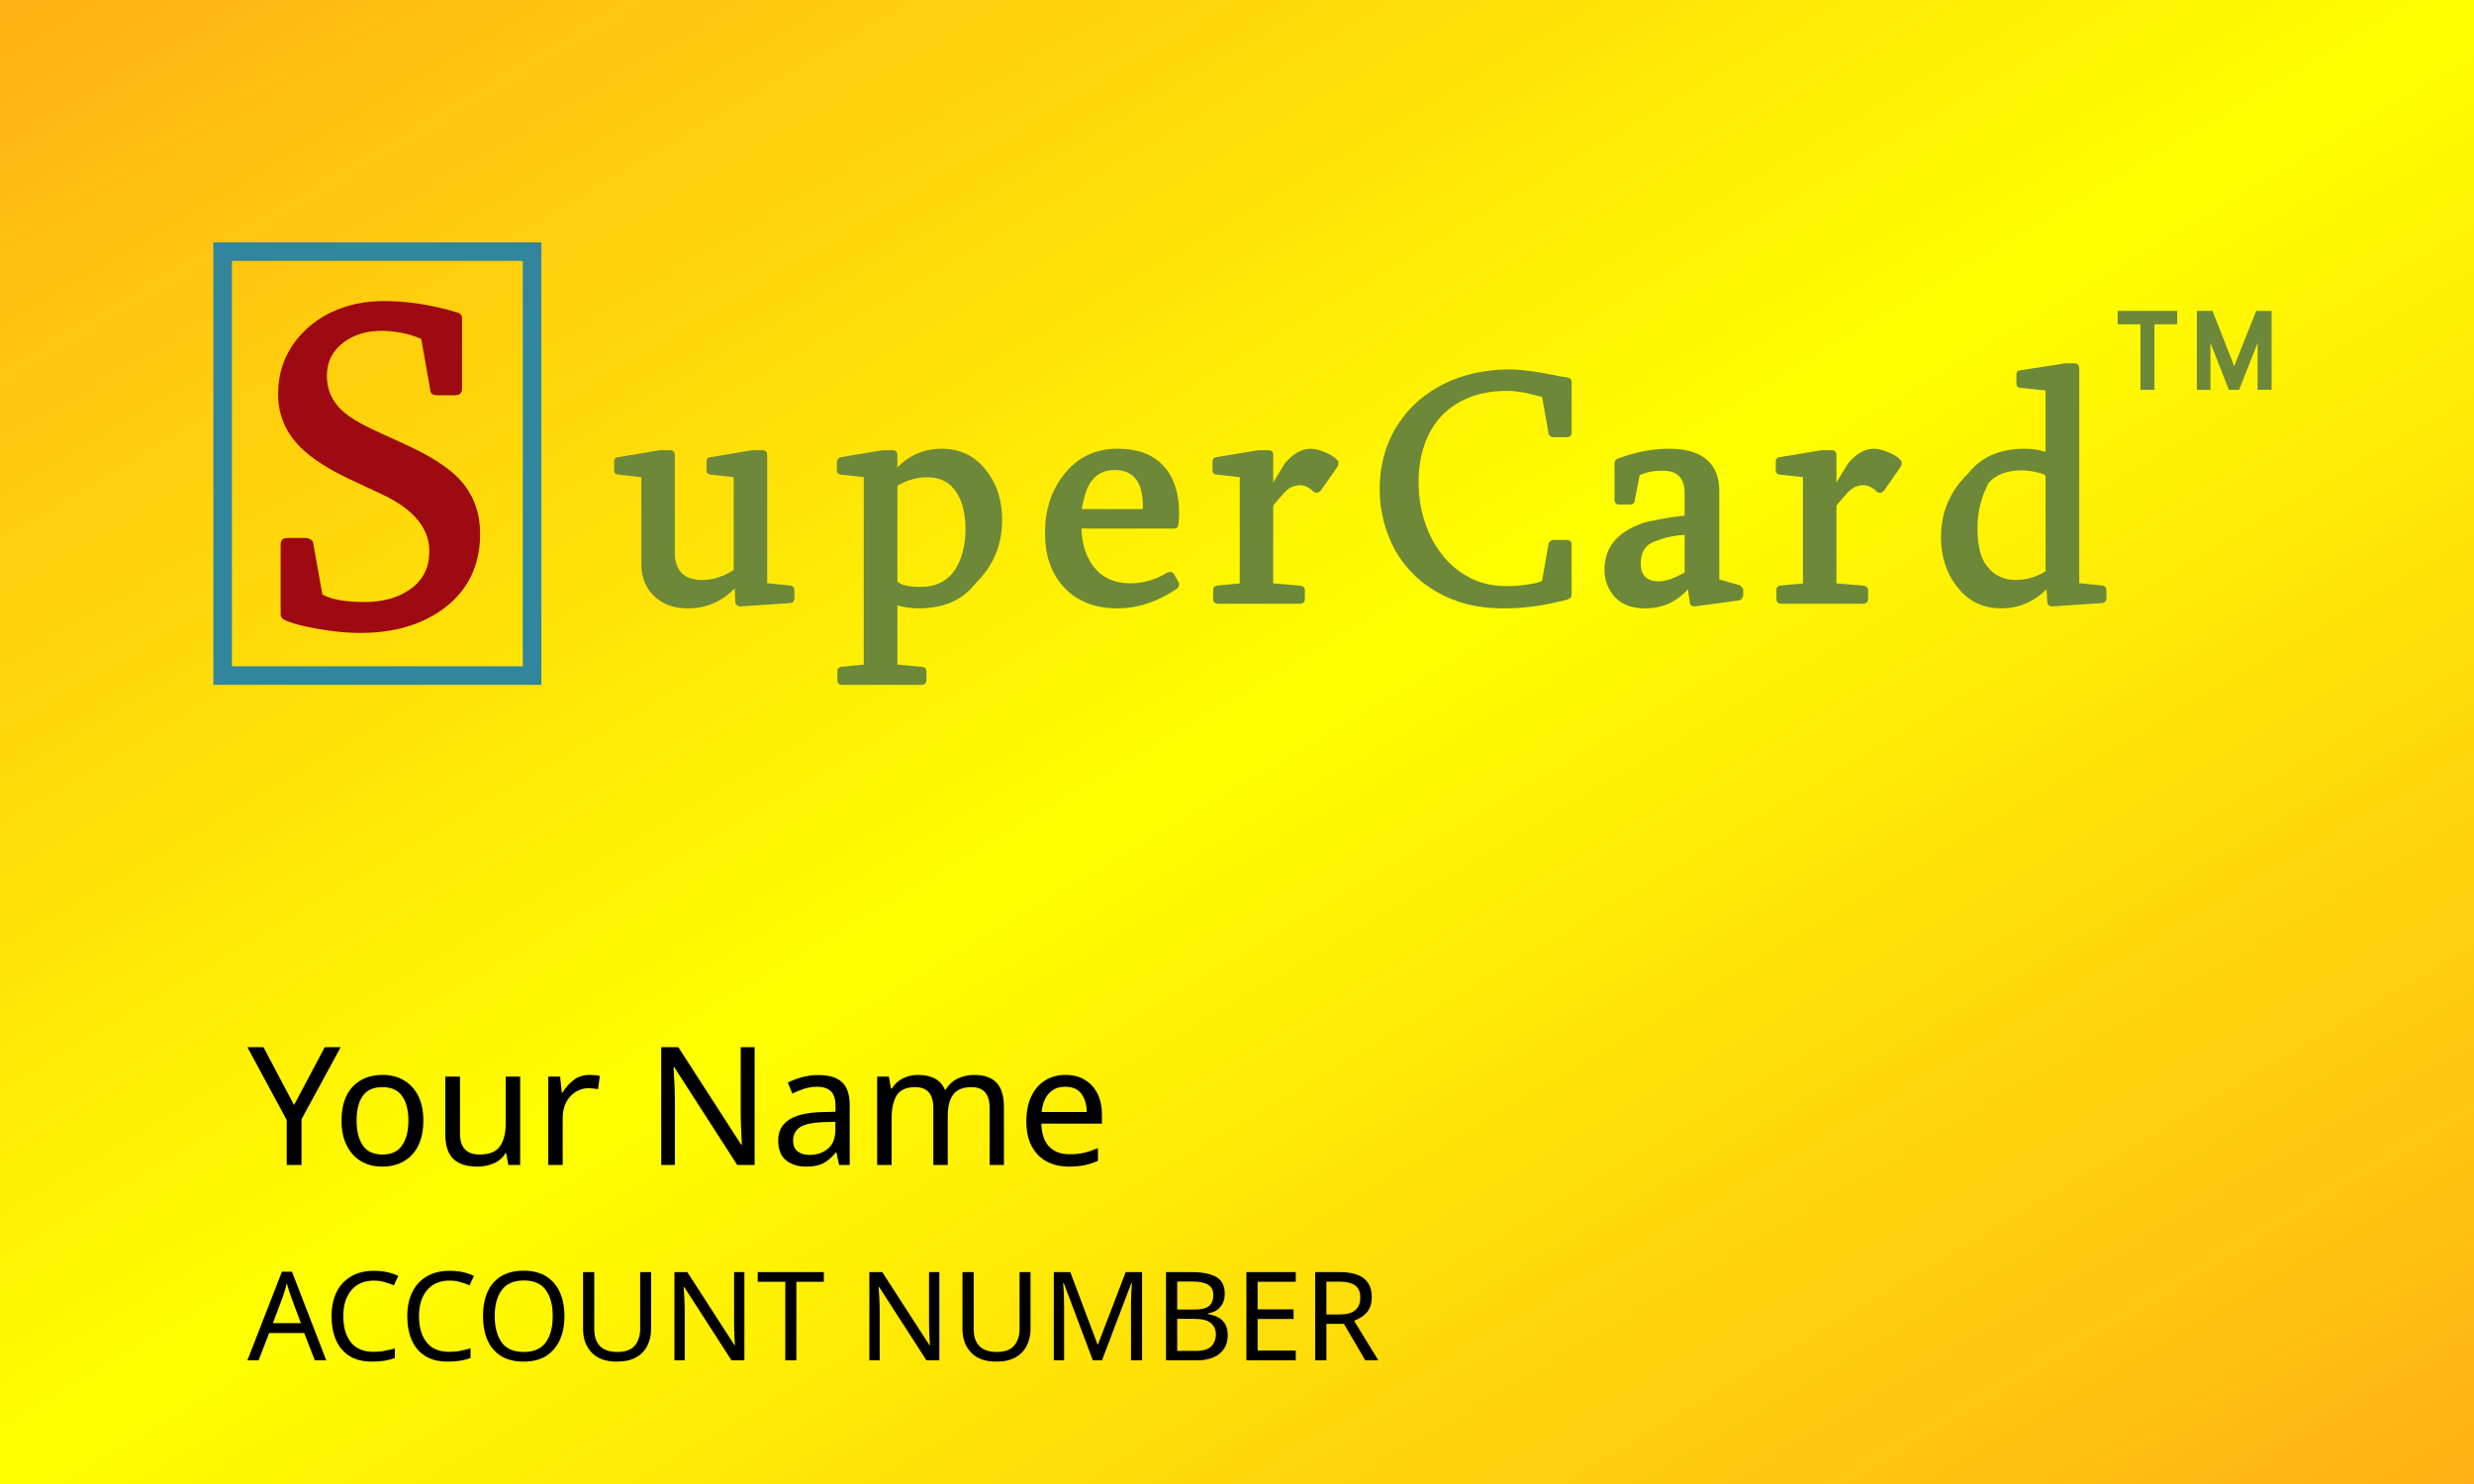
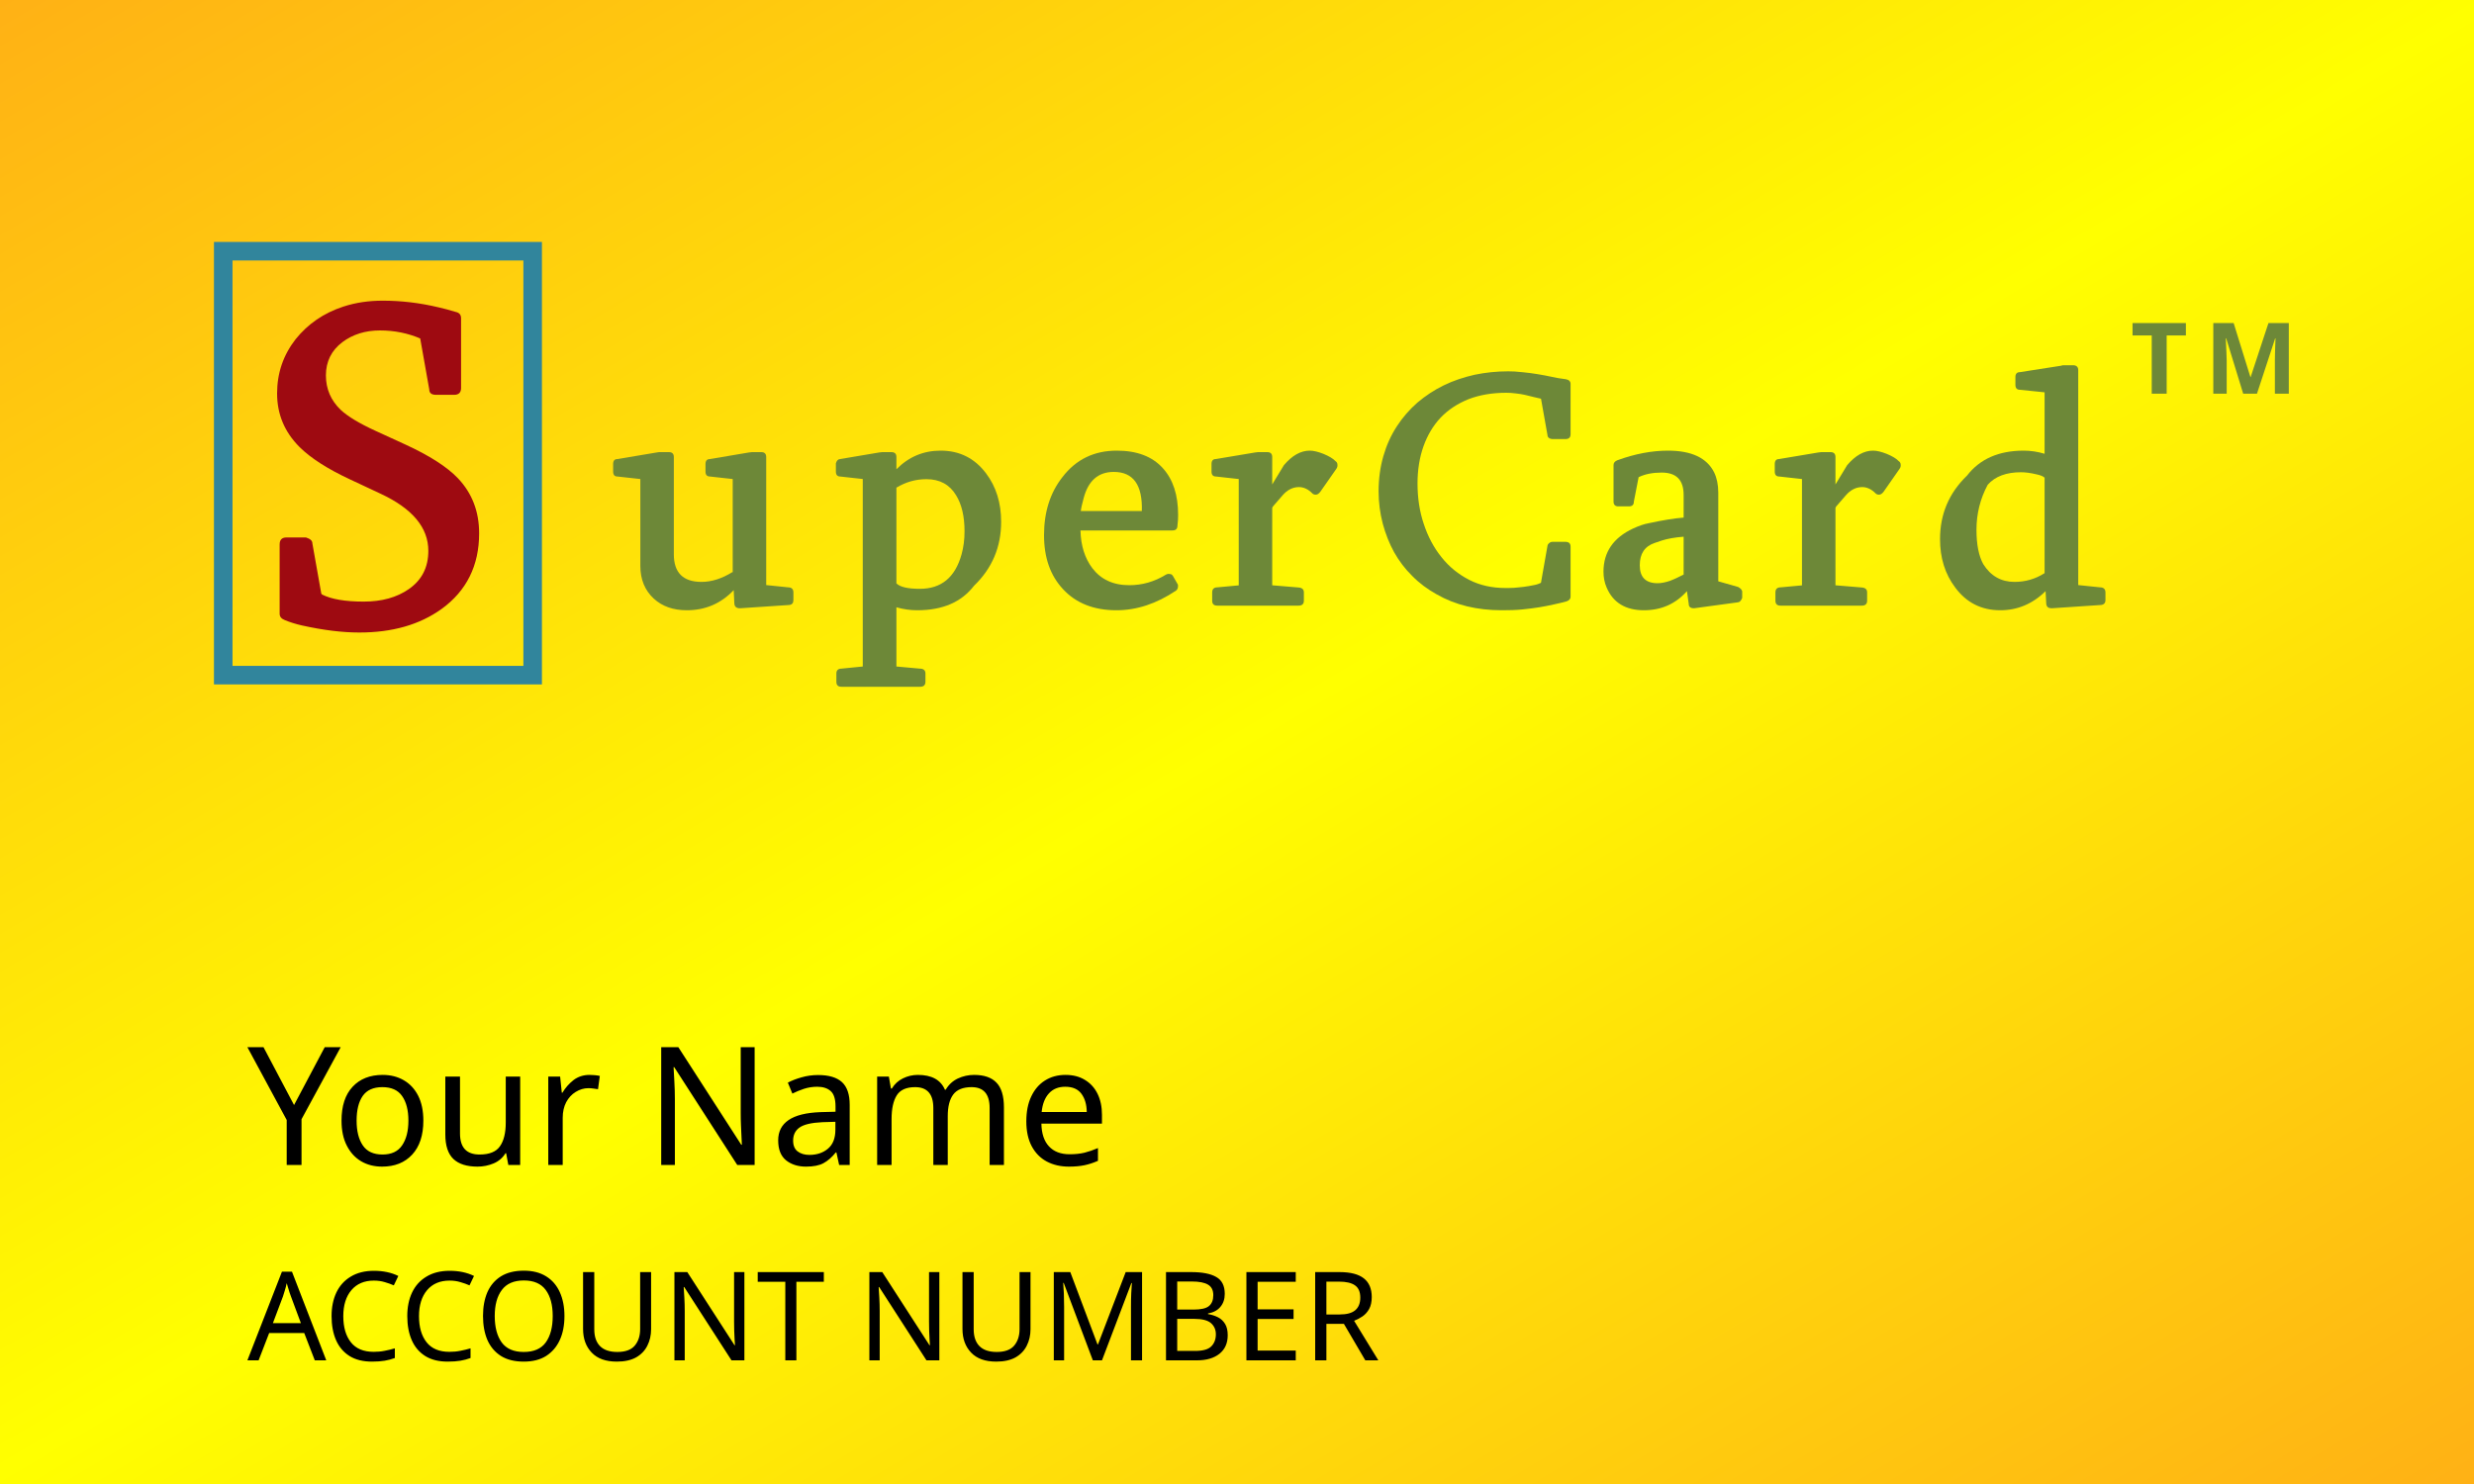
<svg xmlns="http://www.w3.org/2000/svg" width="300" height="180">
  <defs>
    <linearGradient id="supercardGradient" x1="0" y1="0" x2="1" y2="1">
      <stop stop-color="#ffb115" offset="0" />
      <stop stop-color="#ffff00" offset="0.5" />
      <stop stop-color="#ffb115" offset="1" />
    </linearGradient>
  </defs>
  <rect x="0" y="0" width="300" height="180" fill="url(#supercardGradient)" />
-   <path fill="#9e0a11" d="m 53,47.94 c -0.55,0 -0.83,-0.22 -0.83,-0.67 l -1.11,-6.25 c 0,0.06 0.02,0.11 0.08,0.11 -1.53,-0.66 -3.17,-1 -4.94,-1 -1.78,0 -3.31,0.48 -4.56,1.42 -1.33,1 -2,2.36 -2,4.03 0,1.67 0.61,3.05 1.81,4.19 0.83,0.78 2.25,1.64 4.19,2.53 l 3.64,1.67 c 2.89,1.33 5.03,2.69 6.36,4.08 1.72,1.81 2.58,4.03 2.58,6.7 0,3.91 -1.52,6.97 -4.55,9.16 -2.67,1.92 -5.97,2.86 -9.97,2.86 -2.06,0 -4.37,-0.27 -6.98,-0.86 -0.75,-0.16 -1.44,-0.39 -2.05,-0.64 -0.42,-0.16 -0.64,-0.41 -0.64,-0.77 v -8.42 c 0,-0.56 0.28,-0.83 0.83,-0.83 h 2.36 c 0.53,0.16 0.78,0.38 0.78,0.72 l 1.11,6.25 c -0.03,-0.11 -0.05,-0.17 -0.05,-0.2 l 0.11,0.14 c 1.14,0.59 2.83,0.86 5.05,0.86 2.2,0 4,-0.5 5.45,-1.5 1.61,-1.11 2.39,-2.66 2.39,-4.66 0,-2.81 -1.92,-5.11 -5.78,-6.92 l -3.67,-1.72 c -2.75,-1.28 -4.8,-2.59 -6.16,-3.95 -1.84,-1.83 -2.73,-4 -2.73,-6.5 0,-2.47 0.75,-4.66 2.25,-6.58 1.48,-1.83 3.39,-3.17 5.78,-3.94 1.53,-0.5 3.11,-0.73 4.78,-0.73 2.19,0 4.44,0.25 6.78,0.81 0.64,0.14 1.33,0.33 2.05,0.55 0.45,0.09 0.67,0.34 0.67,0.78 v 8.45 c 0,0.55 -0.28,0.83 -0.83,0.83 z" />
-   <rect x="27" y="30.52" width="37.52" height="51.42" stroke="#31859c" stroke-width="2.25" fill="none" />
-   <g fill="#6d8838">
-     <path d="m 89.09,71.35 c -1.56,1.64 -3.46,2.44 -5.68,2.44 -1.64,0 -2.98,-0.46 -4.02,-1.42 -1.08,-1 -1.62,-2.32 -1.62,-3.96 V 57.69 c 0,0.14 0.04,0.2 0.14,0.2 l -2.9,-0.32 c -0.36,0 -0.54,-0.2 -0.54,-0.6 v -0.92 c 0,-0.4 0.18,-0.6 0.52,-0.6 l 4.78,-0.8 c 0.04,0 0.12,-0.02 0.26,-0.04 h 1.2 c 0.4,0 0.6,0.2 0.6,0.6 v 11.8 c 0,2.22 1.12,3.34 3.36,3.34 1.22,0 2.48,-0.4 3.76,-1.2 0,0 0.02,0.04 0.02,0.12 V 57.69 c 0,0.14 0.04,0.2 0.14,0.2 l -2.88,-0.32 c -0.38,0 -0.56,-0.2 -0.56,-0.6 v -0.92 c 0,-0.4 0.18,-0.6 0.54,-0.6 l 4.74,-0.8 c 0.06,0 0.18,-0.02 0.36,-0.04 h 1.12 c 0.4,0 0.6,0.2 0.6,0.6 v 15.7 c 0,-0.14 -0.08,-0.2 -0.24,-0.2 l 2.9,0.3 c 0.42,0 0.64,0.22 0.64,0.62 v 0.92 c 0,0.36 -0.16,0.56 -0.5,0.6 l -5.98,0.4 c -0.42,0 -0.64,-0.18 -0.68,-0.54 z" />
-     <path d="m 108.82,70.53 c 0.44,0.44 1.38,0.66 2.84,0.66 2.6,0 4.28,-1.38 5.06,-4.18 0.24,-0.86 0.36,-1.8 0.36,-2.8 0,-1.8 -0.34,-3.26 -1.02,-4.36 -0.78,-1.3 -1.98,-1.96 -3.6,-1.96 -1.32,0 -2.54,0.36 -3.66,1.04 0.02,0 0.02,-0.04 0.02,-0.12 z m -2.08,-15.88 c 0.06,0 0.16,-0.02 0.36,-0.04 h 1.1 c 0.42,0 0.62,0.2 0.62,0.6 v 1.48 c 1.48,-1.5 3.26,-2.26 5.36,-2.26 2.3,0 4.12,0.92 5.5,2.74 1.24,1.64 1.84,3.6 1.84,5.9 0,3.06 -1.1,5.64 -3.28,7.74 -1.54,2 -3.82,2.98 -6.9,2.98 -0.84,0 -1.68,-0.12 -2.52,-0.36 v 7.36 c 0,-0.14 -0.08,-0.2 -0.24,-0.2 l 3.08,0.28 c 0.44,0 0.68,0.2 0.68,0.58 v 1.02 c 0,0.4 -0.22,0.6 -0.64,0.6 h -9.56 c -0.4,0 -0.6,-0.2 -0.6,-0.6 v -1.02 c 0,-0.38 0.22,-0.58 0.62,-0.58 l 2.8,-0.28 c -0.14,0 -0.22,0.06 -0.22,0.2 v -23.1 c 0,0.14 0.06,0.2 0.16,0.2 l -2.88,-0.32 c -0.36,0 -0.54,-0.2 -0.54,-0.6 v -1 c 0.1,-0.34 0.28,-0.52 0.52,-0.52 z" />
-     <path d="m 135.18,57.01 c -1.88,0 -3.1,1.06 -3.66,3.2 -0.18,0.66 -0.3,1.18 -0.34,1.54 h 7.4 c 0.1,-3.16 -1.04,-4.74 -3.4,-4.74 z m -4.04,7.1 c 0.04,1.82 0.52,3.36 1.44,4.58 1.04,1.36 2.52,2.06 4.48,2.06 1.6,0 3.08,-0.44 4.44,-1.28 0.2,-0.12 0.42,-0.12 0.7,-0.02 0.04,0.06 0.1,0.12 0.14,0.16 l 0.62,1.08 c 0.04,0.34 -0.04,0.58 -0.24,0.72 -2.38,1.6 -4.78,2.38 -7.22,2.38 -2.72,0 -4.88,-0.84 -6.46,-2.54 -1.56,-1.66 -2.32,-3.84 -2.32,-6.58 0,-2.78 0.74,-5.14 2.24,-7.04 1.64,-2.14 3.84,-3.2 6.58,-3.2 2.44,0 4.3,0.7 5.58,2.12 1.24,1.36 1.86,3.24 1.86,5.68 0,0.4 -0.02,0.84 -0.08,1.28 0,0.4 -0.2,0.6 -0.6,0.6 z" />
-     <path d="m 158.95,54.43 c 0.46,0 1.02,0.14 1.68,0.4 0.66,0.28 1.14,0.56 1.44,0.88 0.1,0.06 0.18,0.16 0.22,0.32 0.04,0.24 0,0.44 -0.12,0.6 l -1.94,2.78 c -0.18,0.24 -0.36,0.36 -0.56,0.36 -0.16,0 -0.28,-0.04 -0.4,-0.14 -0.5,-0.52 -1.06,-0.78 -1.64,-0.78 -0.74,0 -1.42,0.34 -2,1.02 l -1.16,1.34 c -0.04,0.06 -0.08,0.14 -0.08,0.2 v 9.54 c 0,-0.12 -0.04,-0.18 -0.14,-0.2 l 3.36,0.28 c 0.42,0.04 0.62,0.24 0.62,0.6 v 1 c 0,0.4 -0.22,0.6 -0.64,0.6 h -9.86 c -0.42,0 -0.62,-0.2 -0.62,-0.6 v -1 c 0,-0.4 0.2,-0.62 0.64,-0.62 l 2.8,-0.26 c -0.16,0 -0.22,0.06 -0.22,0.2 V 57.69 c 0,0.14 0.04,0.2 0.14,0.2 l -2.88,-0.32 c -0.38,0 -0.56,-0.2 -0.56,-0.6 v -0.92 c 0,-0.4 0.18,-0.6 0.52,-0.6 l 4.78,-0.8 c 0.2,-0.02 0.3,-0.04 0.34,-0.04 h 1.12 c 0.4,0 0.612,0.2 0.6,0.6 v 3.32 l 1.42,-2.34 c 1,-1.18 2.04,-1.76 3.14,-1.76 z" />
-     <path d="m 183,44.81 c 0.48,0 1.04,0.02 1.7,0.1 0.64,0.06 1.28,0.14 1.86,0.24 0.6,0.1 1.16,0.2 1.7,0.32 0.52,0.12 1.12,0.22 1.76,0.3 0.38,0.08 0.56,0.26 0.56,0.58 v 6.08 c 0,0.4 -0.2,0.6 -0.64,0.6 h -1.54 c -0.16,0 -0.3,-0.04 -0.42,-0.12 -0.14,-0.1 -0.2,-0.22 -0.2,-0.36 l -0.8,-4.5 c 0,0.04 0.04,0.06 0.1,0.1 -0.28,-0.06 -0.6,-0.14 -0.96,-0.22 -0.36,-0.1 -0.72,-0.18 -1.06,-0.26 -0.34,-0.08 -0.72,-0.14 -1.12,-0.18 -0.42,-0.06 -0.78,-0.08 -1.14,-0.08 -1.72,0 -3.26,0.26 -4.6,0.78 -1.34,0.54 -2.46,1.28 -3.38,2.24 -0.92,0.98 -1.6,2.14 -2.08,3.48 -0.48,1.36 -0.72,2.86 -0.72,4.5 0,1.74 0.24,3.38 0.76,4.92 0.5,1.52 1.22,2.88 2.16,4.04 0.92,1.16 2.04,2.06 3.36,2.74 1.3,0.66 2.76,0.98 4.36,0.98 0.32,0 0.68,0 1.04,-0.02 0.38,-0.04 0.76,-0.06 1.2,-0.12 0.42,-0.06 0.82,-0.12 1.18,-0.2 0.38,-0.06 0.7,-0.18 0.96,-0.32 -0.04,0.04 -0.06,0.06 -0.06,0.08 l 0.8,-4.54 c 0,-0.08 0.06,-0.2 0.18,-0.3 0.12,-0.12 0.26,-0.18 0.44,-0.18 h 1.54 c 0.44,0 0.64,0.2 0.64,0.6 v 6.06 c 0,0.26 -0.16,0.44 -0.48,0.56 -0.5,0.14 -1.02,0.26 -1.58,0.38 -0.54,0.12 -1.12,0.24 -1.74,0.34 -0.6,0.1 -1.28,0.18 -2.04,0.26 -0.76,0.08 -1.58,0.1 -2.5,0.1 -1.52,0 -2.92,-0.16 -4.24,-0.48 -1.3,-0.32 -2.52,-0.8 -3.64,-1.44 -1.12,-0.62 -2.12,-1.36 -2.98,-2.24 -0.88,-0.86 -1.6,-1.82 -2.2,-2.88 -0.58,-1.06 -1.04,-2.22 -1.38,-3.48 -0.32,-1.24 -0.5,-2.54 -0.5,-3.9 0,-1.54 0.2,-2.96 0.58,-4.28 0.38,-1.32 0.92,-2.52 1.64,-3.62 0.7,-1.08 1.54,-2.04 2.5,-2.88 0.98,-0.82 2.02,-1.52 3.18,-2.08 1.14,-0.56 2.4,-0.98 3.72,-1.28 1.34,-0.28 2.7,-0.42 4.08,-0.42 z" />
-     <path d="m 204.28,64.87 c -1.06,0.08 -1.94,0.24 -2.64,0.46 -0.14,0.04 -0.44,0.14 -0.88,0.3 -1.2,0.4 -1.8,1.3 -1.8,2.7 0,1.46 0.72,2.18 2.16,2.18 0.44,0 0.96,-0.1 1.54,-0.3 0.4,-0.16 0.96,-0.4 1.64,-0.76 -0.02,0.02 -0.02,0.06 -0.02,0.12 z m 0.4,6.6 c -1.38,1.56 -3.12,2.32 -5.22,2.32 -2.22,0 -3.74,-0.92 -4.52,-2.76 -0.26,-0.6 -0.38,-1.24 -0.38,-1.92 0,-2.38 1.2,-4.12 3.6,-5.24 0.7,-0.32 1.32,-0.54 1.9,-0.64 1.76,-0.38 3.16,-0.6 4.22,-0.68 v -2.74 c 0,-1.82 -0.88,-2.72 -2.66,-2.72 -1.1,0 -2.02,0.18 -2.8,0.56 0,0 0,0.04 -0.02,0.1 l -0.56,2.88 c 0,0.38 -0.2,0.56 -0.62,0.56 h -1.26 c -0.38,0 -0.58,-0.2 -0.58,-0.58 v -4.44 c 0,-0.26 0.16,-0.46 0.48,-0.58 2.14,-0.78 4.18,-1.16 6.12,-1.16 2.86,0 4.72,0.88 5.6,2.64 0.32,0.66 0.5,1.48 0.5,2.46 v 10.84 c 0,-0.04 -0.04,-0.08 -0.1,-0.12 l 2.52,0.72 c 0.28,0.16 0.44,0.34 0.48,0.52 v 0.8 c -0.14,0.36 -0.32,0.54 -0.54,0.54 l -5.3,0.72 c -0.44,0 -0.64,-0.18 -0.64,-0.52 z" />
-     <path d="m 227.25,54.43 c 0.46,0 1.02,0.14 1.68,0.4 0.66,0.28 1.14,0.56 1.44,0.88 0.1,0.06 0.18,0.16 0.22,0.32 0.04,0.24 0,0.44 -0.12,0.6 l -1.94,2.78 c -0.18,0.24 -0.36,0.36 -0.56,0.36 -0.16,0 -0.28,-0.04 -0.4,-0.14 -0.5,-0.52 -1.06,-0.78 -1.64,-0.78 -0.74,0 -1.42,0.34 -2,1.02 l -1.16,1.34 c -0.04,0.06 -0.08,0.14 -0.08,0.2 v 9.54 c 0,-0.12 -0.04,-0.18 -0.14,-0.2 l 3.36,0.28 c 0.42,0.04 0.62,0.24 0.62,0.6 v 1 c 0,0.4 -0.22,0.6 -0.64,0.6 h -9.86 c -0.42,0 -0.62,-0.2 -0.62,-0.6 v -1 c 0,-0.4 0.2,-0.62 0.64,-0.62 l 2.8,-0.26 c -0.16,0 -0.22,0.06 -0.22,0.2 V 57.69 c 0,0.14 0.04,0.2 0.14,0.2 l -2.88,-0.32 c -0.38,0 -0.56,-0.2 -0.56,-0.6 v -0.92 c 0,-0.4 0.18,-0.6 0.52,-0.6 l 4.78,-0.8 c 0.2,-0.02 0.3,-0.04 0.34,-0.04 h 1.12 c 0.4,0 0.612,0.2 0.6,0.6 v 3.32 l 1.42,-2.34 c 1,-1.18 2.04,-1.76 3.14,-1.76 z" />
-     <path d="m 248.05,57.71 c -0.16,-0.16 -0.48,-0.3 -0.96,-0.4 -0.74,-0.18 -1.38,-0.26 -1.9,-0.26 -1.78,0 -3.14,0.5 -4.04,1.52 -0.9,1.68 -1.36,3.5 -1.36,5.46 0,1.8 0.28,3.18 0.82,4.16 0.9,1.44 2.18,2.16 3.78,2.16 1.32,0 2.52,-0.34 3.62,-1.04 0.04,-0.04 0.06,-0.02 0.04,0.04 z m 2,-13.58 c 0.1,-0.04 0.2,-0.06 0.28,-0.06 h 1.16 c 0.42,0 0.64,0.2 0.64,0.6 v 26.24 c 0,-0.14 -0.08,-0.2 -0.24,-0.2 l 2.88,0.3 c 0.44,0 0.66,0.22 0.66,0.62 v 0.92 c 0,0.36 -0.18,0.56 -0.54,0.6 l -5.98,0.4 c -0.4,0 -0.62,-0.16 -0.66,-0.54 l -0.08,-1.54 c -1.58,1.56 -3.42,2.32 -5.5,2.32 -2.28,0 -4.1,-0.92 -5.46,-2.76 -1.24,-1.64 -1.84,-3.6 -1.84,-5.86 0,-3.04 1.08,-5.6 3.28,-7.72 1.56,-2.02 3.86,-3.02 6.86,-3.02 0.82,0 1.68,0.12 2.54,0.38 v -7.64 c 0,0.12 0.04,0.2 0.14,0.2 l -3.12,-0.32 c -0.38,0 -0.56,-0.2 -0.56,-0.62 v -0.92 c 0,-0.4 0.18,-0.6 0.54,-0.6 z" />
-   </g>
-   <g fill="none" stroke="#6d8838" stroke-width="1">
-     <path d="m 260.75,46.778 h -0.696 v -7.944 h -2.76 v -0.624 h 6.216 v 0.624 h -2.76 z" />
-     <path d="m 270.614,46.778 -3.072,-7.824 h -0.048 q 0.024,0.324 0.036,0.756 0.012,0.42 0.012,0.9 v 6.168 h -0.648 v -8.568 h 1.056 l 2.952,7.512 h 0.036 l 2.988,-7.512 h 1.032 v 8.568 h -0.696 v -6.24 q 0,-0.408 0.012,-0.828 0.012,-0.42 0.036,-0.756 h -0.036 l -3.096,7.824 z" />
-   </g>
+   <path fill="#9e0a11" d="M 52.88,47.89 C 52.32,47.89 52.05,47.67 52.05,47.22 L 50.94,40.97 C 50.94,41.03 50.96,41.08 51.02,41.08 49.49,40.42 47.85,40.08 46.07,40.08 44.3,40.08 42.77,40.56 41.52,41.5 40.19,42.5 39.52,43.86 39.52,45.53 39.52,47.19 40.13,48.58 41.32,49.72 42.16,50.5 43.57,51.36 45.52,52.25 L 49.16,53.92 C 52.05,55.25 54.19,56.61 55.52,58 57.24,59.81 58.1,62.03 58.1,64.69 58.1,68.61 56.57,71.67 53.55,73.86 50.88,75.78 47.57,76.72 43.57,76.72 41.52,76.72 39.21,76.44 36.6,75.86 35.85,75.69 35.16,75.47 34.55,75.22 34.13,75.06 33.91,74.81 33.91,74.44 L 33.91,66.03 C 33.91,65.47 34.19,65.19 34.74,65.19 L 37.1,65.19 C 37.63,65.36 37.88,65.58 37.88,65.92 L 38.99,72.17 C 38.96,72.06 38.94,72 38.94,71.97 L 39.05,72.11 C 40.19,72.69 41.88,72.97 44.1,72.97 46.3,72.97 48.1,72.47 49.55,71.47 51.16,70.36 51.94,68.81 51.94,66.81 51.94,64 50.02,61.69 46.16,59.89 L 42.49,58.17 C 39.74,56.89 37.69,55.58 36.32,54.22 34.49,52.39 33.6,50.22 33.6,47.72 33.6,45.25 34.35,43.06 35.85,41.14 37.32,39.31 39.24,37.97 41.63,37.19 43.16,36.69 44.74,36.47 46.41,36.47 48.6,36.47 50.85,36.72 53.19,37.28 53.82,37.42 54.52,37.61 55.24,37.83 55.69,37.92 55.91,38.17 55.91,38.61 L 55.91,47.06 C 55.91,47.61 55.63,47.89 55.07,47.89 L 52.88,47.89 z" />
+   <rect x="27.07" y="30.47" width="37.52" height="51.42" stroke="#31859c" stroke-width="2.25" fill="none" />
+   <path fill="#6d8838" d="M 88.97,71.58 C 87.41,73.22 85.51,74.02 83.29,74.02 81.65,74.02 80.31,73.56 79.27,72.6 78.19,71.6 77.65,70.28 77.65,68.64 L 77.65,57.92 C 77.65,58.06 77.69,58.12 77.79,58.12 L 74.89,57.8 C 74.53,57.8 74.35,57.6 74.35,57.2 L 74.35,56.28 C 74.35,55.88 74.53,55.68 74.87,55.68 L 79.65,54.88 C 79.69,54.88 79.77,54.86 79.91,54.84 L 81.11,54.84 C 81.51,54.84 81.71,55.04 81.71,55.44 L 81.71,67.24 C 81.71,69.46 82.83,70.58 85.07,70.58 86.29,70.58 87.55,70.18 88.83,69.38 88.83,69.38 88.85,69.42 88.85,69.5 L 88.85,57.92 C 88.85,58.06 88.89,58.12 88.99,58.12 L 86.11,57.8 C 85.73,57.8 85.55,57.6 85.55,57.2 L 85.55,56.28 C 85.55,55.88 85.73,55.68 86.09,55.68 L 90.83,54.88 C 90.89,54.88 91.01,54.86 91.19,54.84 L 92.31,54.84 C 92.71,54.84 92.91,55.04 92.91,55.44 L 92.91,71.14 C 92.91,71 92.83,70.94 92.67,70.94 L 95.57,71.24 C 95.99,71.24 96.21,71.46 96.21,71.86 L 96.21,72.78 C 96.21,73.14 96.05,73.34 95.71,73.38 L 89.73,73.78 C 89.31,73.78 89.09,73.6 89.05,73.24 L 88.97,71.58 z" />
+   <path fill="#6d8838" d="M 108.7,70.76 C 109.14,71.2 110.08,71.42 111.54,71.42 114.14,71.42 115.82,70.04 116.6,67.24 116.84,66.38 116.96,65.44 116.96,64.44 116.96,62.64 116.62,61.18 115.94,60.08 115.16,58.78 113.96,58.12 112.34,58.12 111.02,58.12 109.8,58.48 108.68,59.16 108.7,59.16 108.7,59.12 108.7,59.04 L 108.7,70.76 z M 106.62,54.88 C 106.68,54.88 106.78,54.86 106.98,54.84 L 108.08,54.84 C 108.5,54.84 108.7,55.04 108.7,55.44 L 108.7,56.92 C 110.18,55.42 111.96,54.66 114.06,54.66 116.36,54.66 118.18,55.58 119.56,57.4 120.8,59.04 121.4,61 121.4,63.3 121.4,66.36 120.3,68.94 118.12,71.04 116.58,73.04 114.3,74.02 111.22,74.02 110.38,74.02 109.54,73.9 108.7,73.66 L 108.7,81.02 C 108.7,80.88 108.62,80.82 108.46,80.82 L 111.54,81.1 C 111.98,81.1 112.22,81.3 112.22,81.68 L 112.22,82.7 C 112.22,83.1 112,83.3 111.58,83.3 L 102.02,83.3 C 101.62,83.3 101.42,83.1 101.42,82.7 L 101.42,81.68 C 101.42,81.3 101.64,81.1 102.04,81.1 L 104.84,80.82 C 104.7,80.82 104.62,80.88 104.62,81.02 L 104.62,57.92 C 104.62,58.06 104.68,58.12 104.78,58.12 L 101.9,57.8 C 101.54,57.8 101.36,57.6 101.36,57.2 L 101.36,56.2 C 101.46,55.86 101.64,55.68 101.88,55.68 L 106.62,54.88 z" />
+   <path fill="#6d8838" d="M 135.06,57.24 C 133.18,57.24 131.96,58.3 131.4,60.44 131.22,61.1 131.1,61.62 131.06,61.98 L 138.46,61.98 C 138.56,58.82 137.42,57.24 135.06,57.24 z M 131.02,64.34 C 131.06,66.16 131.54,67.7 132.46,68.92 133.5,70.28 134.98,70.98 136.94,70.98 138.54,70.98 140.02,70.54 141.38,69.7 141.58,69.58 141.8,69.58 142.08,69.68 142.12,69.74 142.18,69.8 142.22,69.84 L 142.84,70.92 C 142.88,71.26 142.8,71.5 142.6,71.64 140.22,73.24 137.82,74.02 135.38,74.02 132.66,74.02 130.5,73.18 128.92,71.48 127.36,69.82 126.6,67.64 126.6,64.9 126.6,62.12 127.34,59.76 128.84,57.86 130.48,55.72 132.68,54.66 135.42,54.66 137.86,54.66 139.72,55.36 141,56.78 142.24,58.14 142.86,60.02 142.86,62.46 142.86,62.86 142.84,63.3 142.78,63.74 142.78,64.14 142.58,64.34 142.18,64.34 L 131.02,64.34 z" />
+   <path fill="#6d8838" d="M 158.83,54.66 C 159.29,54.66 159.85,54.8 160.51,55.06 161.17,55.34 161.65,55.62 161.95,55.94 162.05,56 162.13,56.1 162.17,56.26 162.21,56.5 162.17,56.7 162.05,56.86 L 160.11,59.64 C 159.93,59.88 159.75,60 159.55,60 159.39,60 159.27,59.96 159.15,59.86 158.65,59.34 158.09,59.08 157.51,59.08 156.77,59.08 156.09,59.42 155.51,60.1 L 154.35,61.44 C 154.31,61.5 154.27,61.58 154.27,61.64 L 154.27,71.18 C 154.27,71.06 154.23,71 154.13,70.98 L 157.49,71.26 C 157.91,71.3 158.11,71.5 158.11,71.86 L 158.11,72.86 C 158.11,73.26 157.89,73.46 157.47,73.46 L 147.61,73.46 C 147.19,73.46 146.99,73.26 146.99,72.86 L 146.99,71.86 C 146.99,71.46 147.19,71.24 147.63,71.24 L 150.43,70.98 C 150.27,70.98 150.21,71.04 150.21,71.18 L 150.21,57.92 C 150.21,58.06 150.25,58.12 150.35,58.12 L 147.47,57.8 C 147.09,57.8 146.91,57.6 146.91,57.2 L 146.91,56.28 C 146.91,55.88 147.09,55.68 147.43,55.68 L 152.21,54.88 C 152.41,54.86 152.51,54.84 152.55,54.84 L 153.67,54.84 C 154.07,54.84 154.27,55.04 154.27,55.44 L 154.27,58.76 155.69,56.42 C 156.69,55.24 157.73,54.66 158.83,54.66 z" />
+   <path fill="#6d8838" d="M 182.87,45.04 C 183.35,45.04 183.91,45.06 184.57,45.14 185.21,45.2 185.85,45.28 186.43,45.38 187.03,45.48 187.59,45.58 188.13,45.7 188.65,45.82 189.25,45.92 189.89,46 190.27,46.08 190.45,46.26 190.45,46.58 L 190.45,52.66 C 190.45,53.06 190.25,53.26 189.81,53.26 L 188.27,53.26 C 188.11,53.26 187.97,53.22 187.85,53.14 187.71,53.04 187.65,52.92 187.65,52.78 L 186.85,48.28 C 186.85,48.32 186.89,48.34 186.95,48.38 186.67,48.32 186.35,48.24 185.99,48.16 185.63,48.06 185.27,47.98 184.93,47.9 184.59,47.82 184.21,47.76 183.81,47.72 183.39,47.66 183.03,47.64 182.67,47.64 180.95,47.64 179.41,47.9 178.07,48.42 176.73,48.96 175.61,49.7 174.69,50.66 173.77,51.64 173.09,52.8 172.61,54.14 172.13,55.5 171.89,57 171.89,58.64 171.89,60.38 172.13,62.02 172.65,63.56 173.15,65.08 173.87,66.44 174.81,67.6 175.73,68.76 176.85,69.66 178.17,70.34 179.47,71 180.93,71.32 182.53,71.32 182.85,71.32 183.21,71.32 183.57,71.3 183.95,71.26 184.33,71.24 184.77,71.18 185.19,71.12 185.59,71.06 185.95,70.98 186.33,70.92 186.65,70.8 186.91,70.66 186.87,70.7 186.85,70.72 186.85,70.74 L 187.65,66.2 C 187.65,66.12 187.71,66 187.83,65.9 187.95,65.78 188.09,65.72 188.27,65.72 L 189.81,65.72 C 190.25,65.72 190.45,65.92 190.45,66.32 L 190.45,72.38 C 190.45,72.64 190.29,72.82 189.97,72.94 189.47,73.08 188.95,73.2 188.39,73.32 187.85,73.44 187.27,73.56 186.65,73.66 186.05,73.76 185.37,73.84 184.61,73.92 183.85,74 183.03,74.02 182.11,74.02 180.59,74.02 179.19,73.86 177.87,73.54 176.57,73.22 175.35,72.74 174.23,72.1 173.11,71.48 172.11,70.74 171.25,69.86 170.37,69 169.65,68.04 169.05,66.98 168.47,65.92 168.01,64.76 167.67,63.5 167.35,62.26 167.17,60.96 167.17,59.6 167.17,58.06 167.37,56.64 167.75,55.32 168.13,54 168.67,52.8 169.39,51.7 170.09,50.62 170.93,49.66 171.89,48.82 172.87,48 173.91,47.3 175.07,46.74 176.21,46.18 177.47,45.76 178.79,45.46 180.13,45.18 181.49,45.04 182.87,45.04 z" />
+   <path fill="#6d8838" d="M 204.16,65.1 C 203.1,65.18 202.22,65.34 201.52,65.56 201.38,65.6 201.08,65.7 200.64,65.86 199.44,66.26 198.84,67.16 198.84,68.56 198.84,70.02 199.56,70.74 201,70.74 201.44,70.74 201.96,70.64 202.54,70.44 202.94,70.28 203.5,70.04 204.18,69.68 204.16,69.7 204.16,69.74 204.16,69.8 L 204.16,65.1 z M 204.56,71.7 C 203.18,73.26 201.44,74.02 199.34,74.02 197.12,74.02 195.6,73.1 194.82,71.26 194.56,70.66 194.44,70.02 194.44,69.34 194.44,66.96 195.64,65.22 198.04,64.1 198.74,63.78 199.36,63.56 199.94,63.46 201.7,63.08 203.1,62.86 204.16,62.78 L 204.16,60.04 C 204.16,58.22 203.28,57.32 201.5,57.32 200.4,57.32 199.48,57.5 198.7,57.88 198.7,57.88 198.7,57.92 198.68,57.98 L 198.12,60.86 C 198.12,61.24 197.92,61.42 197.5,61.42 L 196.24,61.42 C 195.86,61.42 195.66,61.22 195.66,60.84 L 195.66,56.4 C 195.66,56.14 195.82,55.94 196.14,55.82 198.28,55.04 200.32,54.66 202.26,54.66 205.12,54.66 206.98,55.54 207.86,57.3 208.18,57.96 208.36,58.78 208.36,59.76 L 208.36,70.6 C 208.36,70.56 208.32,70.52 208.26,70.48 L 210.78,71.2 C 211.06,71.36 211.22,71.54 211.26,71.72 L 211.26,72.52 C 211.12,72.88 210.94,73.06 210.72,73.06 L 205.42,73.78 C 204.98,73.78 204.78,73.6 204.78,73.26 L 204.56,71.7 z" />
+   <path fill="#6d8838" d="M 227.13,54.66 C 227.59,54.66 228.15,54.8 228.81,55.06 229.47,55.34 229.95,55.62 230.25,55.94 230.35,56 230.43,56.1 230.47,56.26 230.51,56.5 230.47,56.7 230.35,56.86 L 228.41,59.64 C 228.23,59.88 228.05,60 227.85,60 227.69,60 227.57,59.96 227.45,59.86 226.95,59.34 226.39,59.08 225.81,59.08 225.07,59.08 224.39,59.42 223.81,60.1 L 222.65,61.44 C 222.61,61.5 222.57,61.58 222.57,61.64 L 222.57,71.18 C 222.57,71.06 222.53,71 222.43,70.98 L 225.79,71.26 C 226.21,71.3 226.41,71.5 226.41,71.86 L 226.41,72.86 C 226.41,73.26 226.19,73.46 225.77,73.46 L 215.91,73.46 C 215.49,73.46 215.29,73.26 215.29,72.86 L 215.29,71.86 C 215.29,71.46 215.49,71.24 215.93,71.24 L 218.73,70.98 C 218.57,70.98 218.51,71.04 218.51,71.18 L 218.51,57.92 C 218.51,58.06 218.55,58.12 218.65,58.12 L 215.77,57.8 C 215.39,57.8 215.21,57.6 215.21,57.2 L 215.21,56.28 C 215.21,55.88 215.39,55.68 215.73,55.68 L 220.51,54.88 C 220.71,54.86 220.81,54.84 220.85,54.84 L 221.97,54.84 C 222.37,54.84 222.57,55.04 222.57,55.44 L 222.57,58.76 223.99,56.42 C 224.99,55.24 226.03,54.66 227.13,54.66 z" />
+   <path fill="#6d8838" d="M 247.93,57.94 C 247.77,57.78 247.45,57.64 246.97,57.54 246.23,57.36 245.59,57.28 245.07,57.28 243.29,57.28 241.93,57.78 241.03,58.8 240.13,60.48 239.67,62.3 239.67,64.26 239.67,66.06 239.95,67.44 240.49,68.42 241.39,69.86 242.67,70.58 244.27,70.58 245.59,70.58 246.79,70.24 247.89,69.54 247.93,69.5 247.95,69.52 247.93,69.58 L 247.93,57.94 z M 249.93,44.36 C 250.03,44.32 250.13,44.3 250.21,44.3 L 251.37,44.3 C 251.79,44.3 252.01,44.5 252.01,44.9 L 252.01,71.14 C 252.01,71 251.93,70.94 251.77,70.94 L 254.65,71.24 C 255.09,71.24 255.31,71.46 255.31,71.86 L 255.31,72.78 C 255.31,73.14 255.13,73.34 254.77,73.38 L 248.79,73.78 C 248.39,73.78 248.17,73.62 248.13,73.24 L 248.05,71.7 C 246.47,73.26 244.63,74.02 242.55,74.02 240.27,74.02 238.45,73.1 237.09,71.26 235.85,69.62 235.25,67.66 235.25,65.4 235.25,62.36 236.33,59.8 238.53,57.68 240.09,55.66 242.39,54.66 245.39,54.66 246.21,54.66 247.07,54.78 247.93,55.04 L 247.93,47.4 C 247.93,47.52 247.97,47.6 248.07,47.6 L 244.95,47.28 C 244.57,47.28 244.39,47.08 244.39,46.66 L 244.39,45.74 C 244.39,45.34 244.57,45.14 244.93,45.14 L 249.93,44.36 z" />
+   <text x="258.36" y="47.75" font-family="Sans-serif" font-size="12" text-anchor="start" font-weight="bold" fill="#6d8838" letter-spacing="2">TM</text>
  <text x="30" y="141.3" font-family="Sans-serif" font-size="20">Your Name</text>
  <text x="30" y="165" font-family="Noto Sans" font-size="15" font-weight="500">ACCOUNT NUMBER</text>
</svg>
